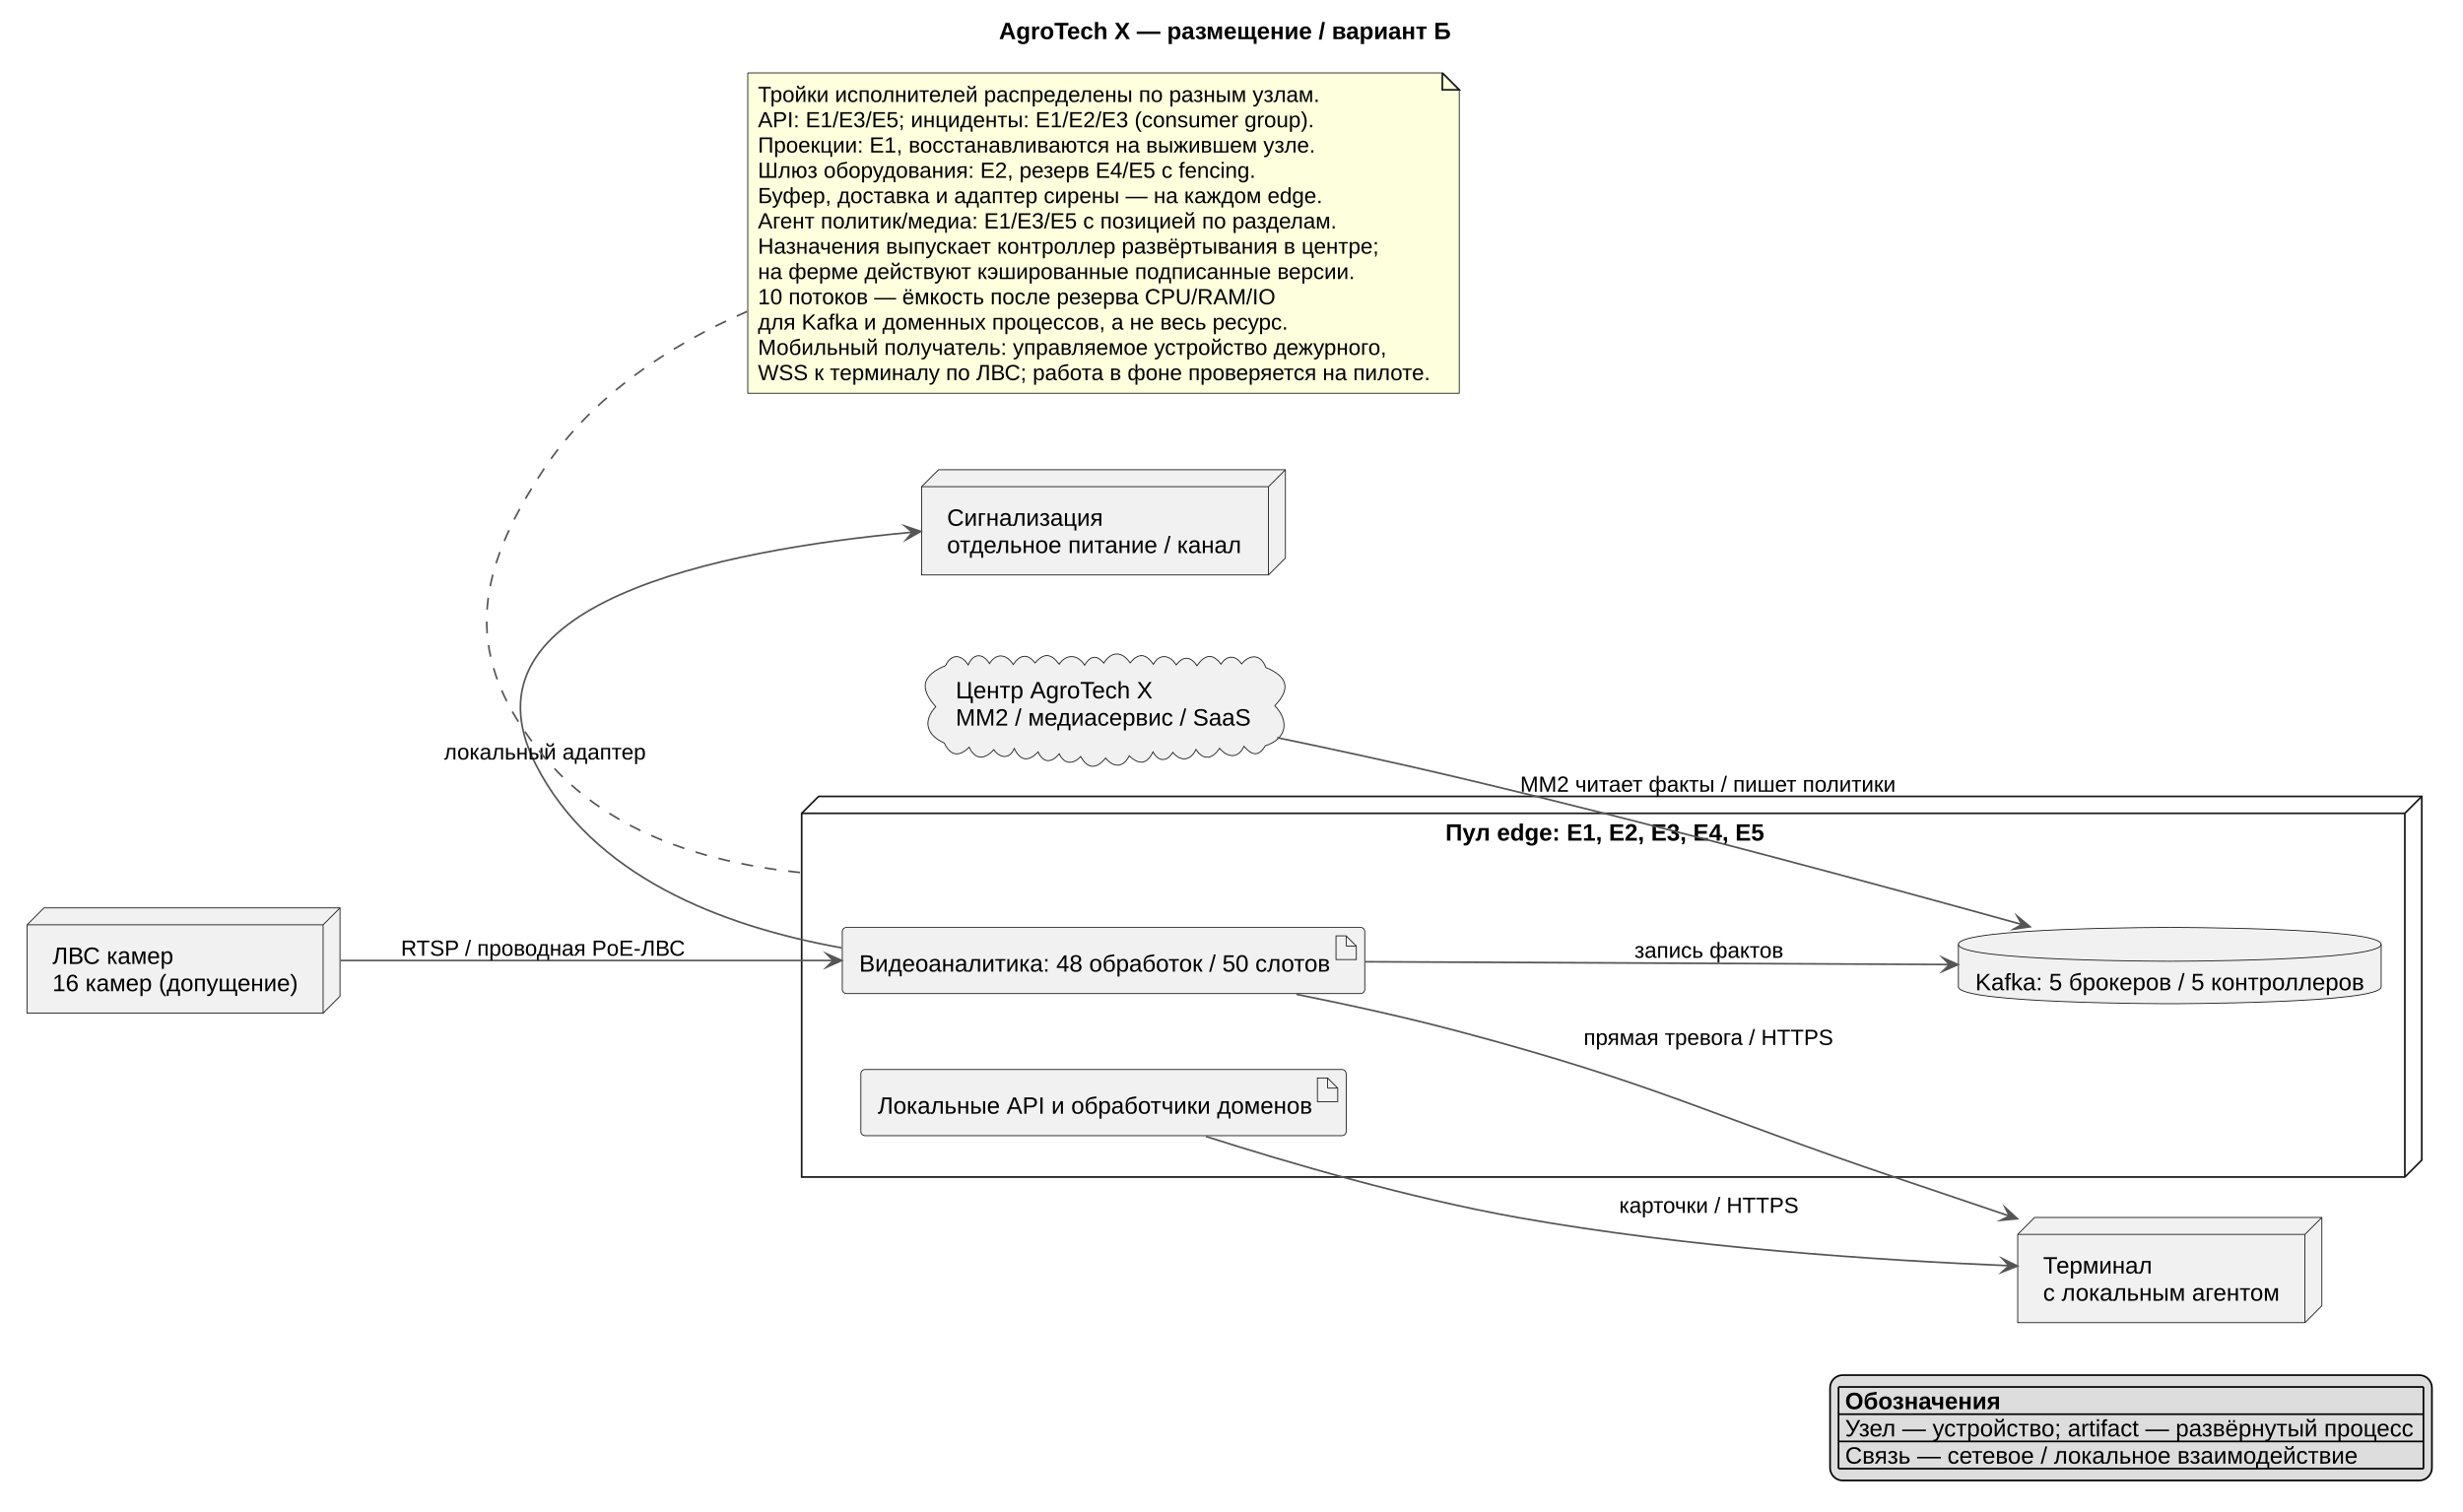
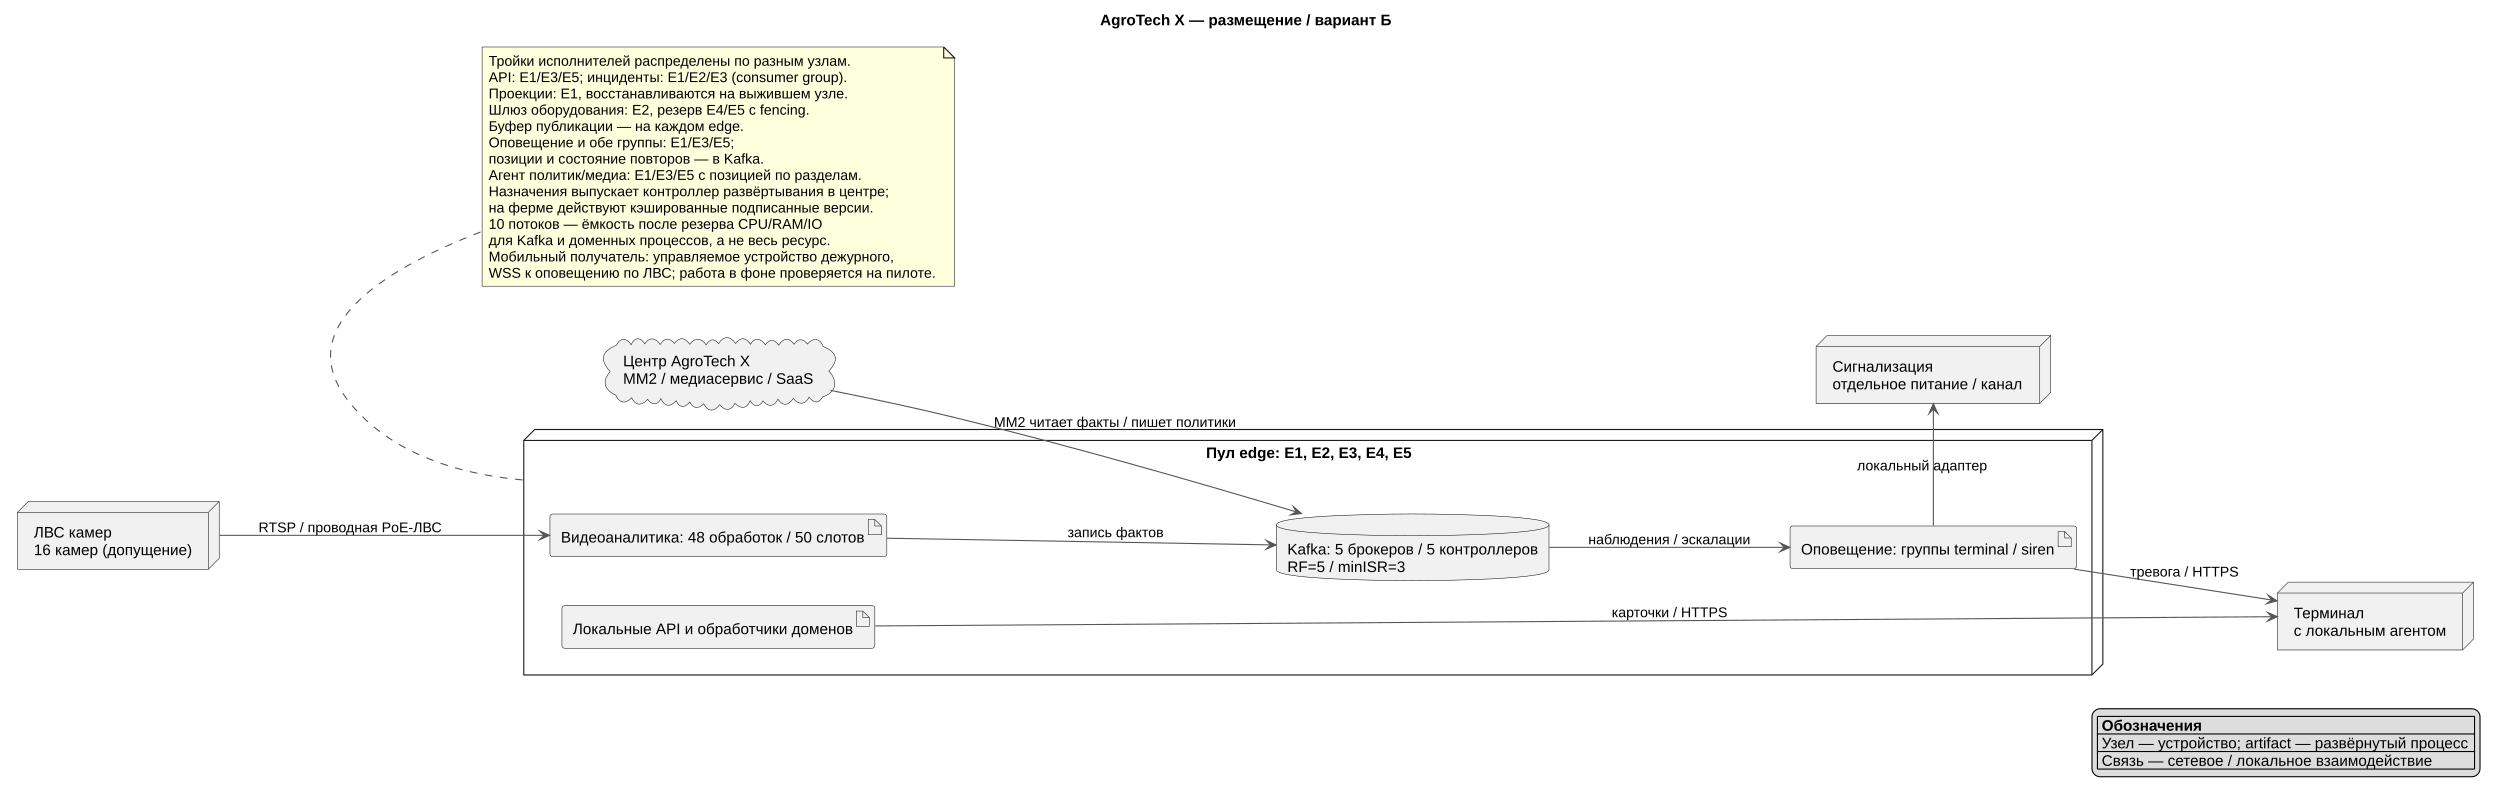
- <svg xmlns="http://www.w3.org/2000/svg" version="1.1" data-diagram-type="DESCRIPTION" style="width:1668px;height:1024px;background:#FFFFFF;" width="1668.333px" height="1024.375px" viewBox="0 0 1668 1024" zoomAndPan="magnify" preserveAspectRatio="none" contentStyleType="text/css">
+ <svg xmlns="http://www.w3.org/2000/svg" version="1.1" data-diagram-type="DESCRIPTION" style="width:2626px;height:837px;background:#FFFFFF;" width="2626.25px" height="837.604px" viewBox="0 0 2626 837" zoomAndPan="magnify" preserveAspectRatio="none" contentStyleType="text/css">
  <defs />
  <g font-family="sans-serif" lengthAdjust="spacing">
    <g class="title" data-source-line="10">
-       <text x="676.522" y="26.505" fill="#000" font-size="16.042" textLength="307.658" font-weight="700" font-family="Arial">AgroTech X — размещение / вариант Б</text>
+       <text x="1155.549" y="26.505" fill="#000" font-size="16.042" textLength="307.658" font-weight="700" font-family="Arial">AgroTech X — размещение / вариант Б</text>
    </g>
    <g class="cluster" data-qualified-name="pool" id="ent0002" data-source-line="14">
-       <polygon points="542.919,550.904,554.377,539.445,1640.077,539.445,1640.077,785.799,1628.619,797.258,542.919,797.258,542.919,550.904" fill="none" style="stroke:#181818;stroke-width:1.146;stroke-linejoin:miter;stroke-miterlimit:10;" />
-       <line x1="1628.619" y1="550.904" x2="1640.077" y2="539.445" style="stroke:#181818;stroke-width:1.146;" />
-       <line x1="542.919" y1="550.904" x2="1628.619" y2="550.904" style="stroke:#181818;stroke-width:1.146;" />
-       <line x1="1628.619" y1="550.904" x2="1628.619" y2="797.258" style="stroke:#181818;stroke-width:1.146;" />
-       <text x="978.864" y="569.388" fill="#000" font-size="16.042" textLength="216.1" font-weight="700" font-family="Arial">Пул edge: E1, E2, E3, E4, E5</text>
+       <polygon points="550.16,462.617,561.619,451.159,2208.823,451.159,2208.823,697.513,2197.365,708.971,550.16,708.971,550.16,462.617" fill="none" style="stroke:#181818;stroke-width:1.146;stroke-linejoin:miter;stroke-miterlimit:10;" />
+       <line x1="2197.365" y1="462.617" x2="2208.823" y2="451.159" style="stroke:#181818;stroke-width:1.146;" />
+       <line x1="550.16" y1="462.617" x2="2197.365" y2="462.617" style="stroke:#181818;stroke-width:1.146;" />
+       <line x1="2197.365" y1="462.617" x2="2197.365" y2="708.971" style="stroke:#181818;stroke-width:1.146;" />
+       <text x="1266.858" y="481.102" fill="#000" font-size="16.042" textLength="216.1" font-weight="700" font-family="Arial">Пул edge: E1, E2, E3, E4, E5</text>
    </g>
    <g class="entity" data-qualified-name="pool.video" id="ent0003" data-source-line="15">
-       <rect x="570.419" y="628.19" width="353.838" height="44.801" fill="#F1F1F1" style="stroke:#181818;stroke-width:0.573;" rx="2.865" ry="2.865" />
-       <polygon points="904.777,633.919,904.777,649.961,918.527,649.961,918.527,640.794,911.652,633.919,904.777,633.919" fill="#F1F1F1" style="stroke:#181818;stroke-width:0.573;stroke-linejoin:miter;stroke-miterlimit:10;" />
-       <line x1="911.652" y1="633.919" x2="911.652" y2="640.794" style="stroke:#181818;stroke-width:0.573;" />
-       <line x1="918.527" y1="640.794" x2="911.652" y2="640.794" style="stroke:#181818;stroke-width:0.573;" />
-       <text x="581.877" y="658.133" fill="#000" font-size="16.042" textLength="319.463" font-family="Arial">Видеоаналитика: 48 обработок / 50 слотов</text>
+       <rect x="577.66" y="539.904" width="353.838" height="44.801" fill="#F1F1F1" style="stroke:#181818;stroke-width:0.573;" rx="2.865" ry="2.865" />
+       <polygon points="912.019,545.633,912.019,561.674,925.769,561.674,925.769,552.508,918.894,545.633,912.019,545.633" fill="#F1F1F1" style="stroke:#181818;stroke-width:0.573;stroke-linejoin:miter;stroke-miterlimit:10;" />
+       <line x1="918.894" y1="545.633" x2="918.894" y2="552.508" style="stroke:#181818;stroke-width:0.573;" />
+       <line x1="925.769" y1="552.508" x2="918.894" y2="552.508" style="stroke:#181818;stroke-width:0.573;" />
+       <text x="589.119" y="569.846" fill="#000" font-size="16.042" textLength="319.463" font-family="Arial">Видеоаналитика: 48 обработок / 50 слотов</text>
    </g>
-     <g class="entity" data-qualified-name="pool.app" id="ent0004" data-source-line="16">
-       <rect x="582.989" y="724.44" width="328.678" height="44.801" fill="#F1F1F1" style="stroke:#181818;stroke-width:0.573;" rx="2.865" ry="2.865" />
-       <polygon points="892.188,730.169,892.188,746.211,905.938,746.211,905.938,737.044,899.063,730.169,892.188,730.169" fill="#F1F1F1" style="stroke:#181818;stroke-width:0.573;stroke-linejoin:miter;stroke-miterlimit:10;" />
-       <line x1="899.063" y1="730.169" x2="899.063" y2="737.044" style="stroke:#181818;stroke-width:0.573;" />
-       <line x1="905.938" y1="737.044" x2="899.063" y2="737.044" style="stroke:#181818;stroke-width:0.573;" />
-       <text x="594.447" y="754.383" fill="#000" font-size="16.042" textLength="294.303" font-family="Arial">Локальные API и обработчики доменов</text>
+     <g class="entity" data-qualified-name="pool.notify" id="ent0004" data-source-line="16">
+       <rect x="1880.301" y="552.508" width="301.029" height="44.801" fill="#F1F1F1" style="stroke:#181818;stroke-width:0.573;" rx="2.865" ry="2.865" />
+       <polygon points="2161.85,558.237,2161.85,574.279,2175.6,574.279,2175.6,565.112,2168.725,558.237,2161.85,558.237" fill="#F1F1F1" style="stroke:#181818;stroke-width:0.573;stroke-linejoin:miter;stroke-miterlimit:10;" />
+       <line x1="2168.725" y1="558.237" x2="2168.725" y2="565.112" style="stroke:#181818;stroke-width:0.573;" />
+       <line x1="2175.6" y1="565.112" x2="2168.725" y2="565.112" style="stroke:#181818;stroke-width:0.573;" />
+       <text x="1891.759" y="582.451" fill="#000" font-size="16.042" textLength="266.654" font-family="Arial">Оповещение: группы terminal / siren</text>
    </g>
-     <g class="entity" data-qualified-name="pool.log" id="ent0005" data-source-line="17">
-       <path d="M1326.268,639.648 C1326.268,628.19 1469.424,628.19 1469.424,628.19 C1469.424,628.19 1612.579,628.19 1612.579,639.648 L1612.579,668.407 C1612.579,679.866 1469.424,679.866 1469.424,679.866 C1469.424,679.866 1326.268,679.866 1326.268,668.407 L1326.268,639.648" style="stroke:#181818;stroke-width:0.573;" fill="#F1F1F1" />
-       <path d="M1326.268,639.648 C1326.268,651.107 1469.424,651.107 1469.424,651.107 C1469.424,651.107 1612.579,651.107 1612.579,639.648" style="stroke:#181818;stroke-width:0.573;" fill="none" />
-       <text x="1337.726" y="670.737" fill="#000" font-size="16.042" textLength="263.395" font-family="Arial">Kafka: 5 брокеров / 5 контроллеров</text>
+     <g class="entity" data-qualified-name="pool.app" id="ent0005" data-source-line="17">
+       <rect x="590.242" y="636.154" width="328.678" height="44.801" fill="#F1F1F1" style="stroke:#181818;stroke-width:0.573;" rx="2.865" ry="2.865" />
+       <polygon points="899.441,641.883,899.441,657.924,913.191,657.924,913.191,648.758,906.316,641.883,899.441,641.883" fill="#F1F1F1" style="stroke:#181818;stroke-width:0.573;stroke-linejoin:miter;stroke-miterlimit:10;" />
+       <line x1="906.316" y1="641.883" x2="906.316" y2="648.758" style="stroke:#181818;stroke-width:0.573;" />
+       <line x1="913.191" y1="648.758" x2="906.316" y2="648.758" style="stroke:#181818;stroke-width:0.573;" />
+       <text x="601.7" y="666.096" fill="#000" font-size="16.042" textLength="294.303" font-family="Arial">Локальные API и обработчики доменов</text>
+     </g>
+     <g class="entity" data-qualified-name="pool.log" id="ent0006" data-source-line="18">
+       <path d="M1340.762,551.305 C1340.762,539.846 1483.918,539.846 1483.918,539.846 C1483.918,539.846 1627.074,539.846 1627.074,551.305 L1627.074,598.51 C1627.074,609.968 1483.918,609.968 1483.918,609.968 C1483.918,609.968 1340.762,609.968 1340.762,598.51 L1340.762,551.305" style="stroke:#181818;stroke-width:0.573;" fill="#F1F1F1" />
+       <path d="M1340.762,551.305 C1340.762,562.763 1483.918,562.763 1483.918,562.763 C1483.918,562.763 1627.074,562.763 1627.074,551.305" style="stroke:#181818;stroke-width:0.573;" fill="none" />
+       <text x="1352.221" y="582.393" fill="#000" font-size="16.042" textLength="263.395" font-family="Arial">Kafka: 5 брокеров / 5 контроллеров</text>
+       <text x="1352.221" y="600.84" fill="#000" font-size="16.042" textLength="123.923" font-family="Arial">RF=5 / minISR=3</text>
    </g>
    <g class="entity" data-qualified-name="cams" id="ent0001" data-source-line="13">
-       <polygon points="18.333,626.414,29.792,614.956,230.27,614.956,230.27,674.765,218.812,686.223,18.333,686.223,18.333,626.414" fill="#F1F1F1" style="stroke:#181818;stroke-width:0.573;stroke-linejoin:miter;stroke-miterlimit:10;" />
-       <line x1="218.812" y1="626.414" x2="230.27" y2="614.956" style="stroke:#181818;stroke-width:0.573;" />
-       <line x1="18.333" y1="626.414" x2="218.812" y2="626.414" style="stroke:#181818;stroke-width:0.573;" />
-       <line x1="218.812" y1="626.414" x2="218.812" y2="686.223" style="stroke:#181818;stroke-width:0.573;" />
-       <text x="35.521" y="652.919" fill="#000" font-size="16.042" textLength="82.08" font-family="Arial">ЛВС камер</text>
-       <text x="35.521" y="671.366" fill="#000" font-size="16.042" textLength="166.103" font-family="Arial">16 камер (допущение)</text>
+       <polygon points="18.333,538.128,29.792,526.669,230.27,526.669,230.27,586.479,218.812,597.937,18.333,597.937,18.333,538.128" fill="#F1F1F1" style="stroke:#181818;stroke-width:0.573;stroke-linejoin:miter;stroke-miterlimit:10;" />
+       <line x1="218.812" y1="538.128" x2="230.27" y2="526.669" style="stroke:#181818;stroke-width:0.573;" />
+       <line x1="18.333" y1="538.128" x2="218.812" y2="538.128" style="stroke:#181818;stroke-width:0.573;" />
+       <line x1="218.812" y1="538.128" x2="218.812" y2="597.937" style="stroke:#181818;stroke-width:0.573;" />
+       <text x="35.521" y="564.633" fill="#000" font-size="16.042" textLength="82.08" font-family="Arial">ЛВС камер</text>
+       <text x="35.521" y="583.079" fill="#000" font-size="16.042" textLength="166.103" font-family="Arial">16 камер (допущение)</text>
    </g>
-     <g class="entity" data-qualified-name="term" id="ent0006" data-source-line="19">
-       <polygon points="1366.441,836.102,1377.899,824.643,1572.416,824.643,1572.416,884.453,1560.958,895.911,1366.441,895.911,1366.441,836.102" fill="#F1F1F1" style="stroke:#181818;stroke-width:0.573;stroke-linejoin:miter;stroke-miterlimit:10;" />
-       <line x1="1560.958" y1="836.102" x2="1572.416" y2="824.643" style="stroke:#181818;stroke-width:0.573;" />
-       <line x1="1366.441" y1="836.102" x2="1560.958" y2="836.102" style="stroke:#181818;stroke-width:0.573;" />
-       <line x1="1560.958" y1="836.102" x2="1560.958" y2="895.911" style="stroke:#181818;stroke-width:0.573;" />
-       <text x="1383.628" y="862.607" fill="#000" font-size="16.042" textLength="74.772" font-family="Arial">Терминал</text>
-       <text x="1383.628" y="881.053" fill="#000" font-size="16.042" textLength="160.143" font-family="Arial">с локальным агентом</text>
+     <g class="entity" data-qualified-name="term" id="ent0007" data-source-line="20">
+       <polygon points="2392.156,622.919,2403.615,611.461,2598.132,611.461,2598.132,671.27,2586.674,682.729,2392.156,682.729,2392.156,622.919" fill="#F1F1F1" style="stroke:#181818;stroke-width:0.573;stroke-linejoin:miter;stroke-miterlimit:10;" />
+       <line x1="2586.674" y1="622.919" x2="2598.132" y2="611.461" style="stroke:#181818;stroke-width:0.573;" />
+       <line x1="2392.156" y1="622.919" x2="2586.674" y2="622.919" style="stroke:#181818;stroke-width:0.573;" />
+       <line x1="2586.674" y1="622.919" x2="2586.674" y2="682.729" style="stroke:#181818;stroke-width:0.573;" />
+       <text x="2409.344" y="649.424" fill="#000" font-size="16.042" textLength="74.772" font-family="Arial">Терминал</text>
+       <text x="2409.344" y="667.871" fill="#000" font-size="16.042" textLength="160.143" font-family="Arial">с локальным агентом</text>
    </g>
-     <g class="entity" data-qualified-name="sound" id="ent0007" data-source-line="20">
-       <polygon points="624.147,329.643,635.605,318.185,870.517,318.185,870.517,377.994,859.058,389.453,624.147,389.453,624.147,329.643" fill="#F1F1F1" style="stroke:#181818;stroke-width:0.573;stroke-linejoin:miter;stroke-miterlimit:10;" />
-       <line x1="859.058" y1="329.643" x2="870.517" y2="318.185" style="stroke:#181818;stroke-width:0.573;" />
-       <line x1="624.147" y1="329.643" x2="859.058" y2="329.643" style="stroke:#181818;stroke-width:0.573;" />
-       <line x1="859.058" y1="329.643" x2="859.058" y2="389.453" style="stroke:#181818;stroke-width:0.573;" />
-       <text x="641.334" y="356.148" fill="#000" font-size="16.042" textLength="105.61" font-family="Arial">Сигнализация</text>
-       <text x="641.334" y="374.595" fill="#000" font-size="16.042" textLength="200.536" font-family="Arial">отдельное питание / канал</text>
+     <g class="entity" data-qualified-name="sound" id="ent0008" data-source-line="21">
+       <polygon points="1907.629,363.961,1919.087,352.503,2153.999,352.503,2153.999,412.312,2142.541,423.77,1907.629,423.77,1907.629,363.961" fill="#F1F1F1" style="stroke:#181818;stroke-width:0.573;stroke-linejoin:miter;stroke-miterlimit:10;" />
+       <line x1="2142.541" y1="363.961" x2="2153.999" y2="352.503" style="stroke:#181818;stroke-width:0.573;" />
+       <line x1="1907.629" y1="363.961" x2="2142.541" y2="363.961" style="stroke:#181818;stroke-width:0.573;" />
+       <line x1="2142.541" y1="363.961" x2="2142.541" y2="423.77" style="stroke:#181818;stroke-width:0.573;" />
+       <text x="1924.817" y="390.466" fill="#000" font-size="16.042" textLength="105.61" font-family="Arial">Сигнализация</text>
+       <text x="1924.817" y="408.913" fill="#000" font-size="16.042" textLength="200.536" font-family="Arial">отдельное питание / канал</text>
    </g>
-     <g class="entity" data-qualified-name="center" id="ent0008" data-source-line="21">
-       <path d="M640.34,450.843 C644.323,442.378 651.231,443.261 655.677,450.388 C659.14,442.239 665.658,442.245 670.11,449.459 C674.948,441.67 681.943,443.336 686.174,450.129 C690.539,443.581 695.66,442.246 700.999,449.046 C706.988,441.847 712.063,442.719 717.286,449.913 C722.209,442.572 730.099,443.306 734.486,450.545 C738.193,444.445 742.504,443.087 747.508,449.156 C752.732,440.784 759.991,441.109 765.35,449.006 C771.141,441.914 776.154,442.768 781.102,449.937 C785.347,442.089 792.674,443.934 796.536,450.351 C801.406,444.146 806.167,444.437 810.607,450.831 C815.704,443.761 820.939,441.837 826.899,449.902 C830.784,443.54 836.764,443.693 840.837,449.69 C846.413,442.965 853.992,442.942 857.226,452.106 C871.445,458.031 874.801,466.036 863.328,478.014 C873.398,488.516 871.391,500.507 856.886,505.184 C852.037,513.126 847.659,511.415 842.454,505.556 C838.438,514.213 831.166,513.176 825.965,506.861 C821.389,513.695 815.244,515.812 809.949,507.628 C806.251,515.359 799.695,516.178 794.222,509.575 C790.284,516.308 784.475,516.004 780.829,509.286 C776.618,518.006 771.434,518.128 764.721,512 C760.804,520.128 753.98,520.134 748.747,513.415 C742.862,520.828 736.805,521.412 731.889,512.419 C726.888,517.953 720.679,517.863 717.307,510.568 C712.461,516.661 706.599,517.328 703.038,509.272 C696.718,516.117 691.005,515.662 686.884,506.983 C683.658,514.718 676.997,513.509 673.001,507.776 C667.384,514.365 660.383,515.116 656.337,506.098 C649.602,512.909 643.662,512.131 639.507,503.319 C627.832,498.076 624.488,488.852 633.7,478.686 C622.074,465.615 624.863,457.45 640.34,450.843" style="stroke:#181818;stroke-width:0.573;" fill="#F1F1F1" />
-       <text x="647.235" y="473.023" fill="#000" font-size="16.042" textLength="135.077" font-family="Arial">Центр AgroTech X</text>
-       <text x="647.235" y="491.47" fill="#000" font-size="16.042" textLength="200.192" font-family="Arial">MM2 / медиасервис / SaaS</text>
+     <g class="entity" data-qualified-name="center" id="ent0009" data-source-line="22">
+       <path d="M647.582,362.556 C651.565,354.091 658.473,354.974 662.918,362.102 C666.382,353.953 672.899,353.959 677.352,361.173 C682.19,353.384 689.185,355.05 693.415,361.842 C697.781,355.295 702.901,353.959 708.241,360.76 C714.229,353.561 719.304,354.433 724.527,361.626 C729.451,354.286 737.34,355.02 741.728,362.259 C745.435,356.158 749.745,354.8 754.75,360.87 C759.973,352.497 767.232,352.823 772.592,360.72 C778.383,353.628 783.396,354.482 788.344,361.651 C792.588,353.803 799.916,355.647 803.778,362.064 C808.648,355.859 813.409,356.15 817.849,362.544 C822.946,355.474 828.181,353.55 834.141,361.615 C838.026,355.253 844.006,355.406 848.079,361.404 C853.655,354.678 861.233,354.655 864.467,363.819 C878.686,369.745 882.043,377.75 870.57,389.727 C880.64,400.23 878.633,412.221 864.128,416.897 C859.279,424.84 854.901,423.128 849.695,417.269 C845.679,425.927 838.407,424.889 833.206,418.574 C828.631,425.409 822.485,427.526 817.191,419.341 C813.492,427.073 806.937,427.891 801.464,421.289 C797.526,428.022 791.717,427.718 788.07,420.999 C783.86,429.72 778.675,429.841 771.963,423.713 C768.045,431.842 761.221,431.847 755.989,425.128 C750.104,432.542 744.047,433.125 739.13,424.133 C734.13,429.667 727.92,429.577 724.549,422.281 C719.703,428.374 713.84,429.041 710.28,420.985 C703.96,427.831 698.247,427.375 694.126,418.697 C690.9,426.432 684.238,425.223 680.243,419.49 C674.626,426.079 667.624,426.829 663.578,417.812 C656.843,424.622 650.904,423.844 646.748,415.033 C635.074,409.79 631.73,400.566 640.941,390.399 C629.316,377.329 632.105,369.163 647.582,362.556" style="stroke:#181818;stroke-width:0.573;" fill="#F1F1F1" />
+       <text x="654.477" y="384.737" fill="#000" font-size="16.042" textLength="135.077" font-family="Arial">Центр AgroTech X</text>
+       <text x="654.477" y="403.183" fill="#000" font-size="16.042" textLength="200.192" font-family="Arial">MM2 / медиасервис / SaaS</text>
    </g>
-     <g class="entity" data-qualified-name="GMN15" id="ent0016" data-source-line="29">
-       <path d="M506.412,49.384 L506.412,266.387 L988.245,266.387 L988.245,60.842 L976.787,49.384 L506.412,49.384" style="stroke:#181818;stroke-width:0.573;" fill="#FEFFDD" />
-       <path d="M976.787,49.384 L976.787,60.842 L988.245,60.842 L976.787,49.384" style="stroke:#181818;stroke-width:1.146;" fill="#FEFFDD" />
+     <g class="entity" data-qualified-name="GMN17" id="ent0018" data-source-line="31">
+       <path d="M506.412,49.384 L506.412,300.645 L1002.734,300.645 L1002.734,60.842 L991.276,49.384 L506.412,49.384" style="stroke:#181818;stroke-width:0.573;" fill="#FEFFDD" />
+       <path d="M991.276,49.384 L991.276,60.842 L1002.734,60.842 L991.276,49.384" style="stroke:#181818;stroke-width:1.146;" fill="#FEFFDD" />
      <text x="513.287" y="69.085" fill="#000" font-size="14.896" textLength="383.371" font-family="Arial">Тройки исполнителей распределены по разным узлам.</text>
      <text x="513.287" y="86.214" fill="#000" font-size="14.896" textLength="376.68" font-family="Arial">API: E1/E3/E5; инциденты: E1/E2/E3 (consumer group).</text>
      <text x="513.287" y="103.343" fill="#000" font-size="14.896" textLength="378.978" font-family="Arial">Проекции: E1, восстанавливаются на выжившем узле.</text>
      <text x="513.287" y="120.471" fill="#000" font-size="14.896" textLength="338.371" font-family="Arial">Шлюз оборудования: E2, резерв E4/E5 с fencing.</text>
-       <text x="513.287" y="137.6" fill="#000" font-size="14.896" textLength="382.513" font-family="Arial">Буфер, доставка и адаптер сирены — на каждом edge.</text>
-       <text x="513.287" y="154.729" fill="#000" font-size="14.896" textLength="394.078" font-family="Arial">Агент политик/медиа: E1/E3/E5 с позицией по разделам.</text>
-       <text x="513.287" y="171.858" fill="#000" font-size="14.896" textLength="422.298" font-family="Arial">Назначения выпускает контроллер развёртывания в центре;</text>
-       <text x="513.287" y="188.986" fill="#000" font-size="14.896" textLength="405.388" font-family="Arial">на ферме действуют кэшированные подписанные версии.</text>
-       <text x="513.287" y="206.115" fill="#000" font-size="14.896" textLength="351.318" font-family="Arial">10 потоков — ёмкость после резерва CPU/RAM/IO</text>
-       <text x="513.287" y="223.244" fill="#000" font-size="14.896" textLength="359.297" font-family="Arial">для Kafka и доменных процессов, а не весь ресурс.</text>
-       <text x="513.287" y="240.373" fill="#000" font-size="14.896" textLength="428.001" font-family="Arial">Мобильный получатель: управляемое устройство дежурного,</text>
-       <text x="513.287" y="257.501" fill="#000" font-size="14.896" textLength="457.77" font-family="Arial">WSS к терминалу по ЛВС; работа в фоне проверяется на пилоте.</text>
+       <text x="513.287" y="137.6" fill="#000" font-size="14.896" textLength="268.438" font-family="Arial">Буфер публикации — на каждом edge.</text>
+       <text x="513.287" y="154.729" fill="#000" font-size="14.896" textLength="258.699" font-family="Arial">Оповещение и обе группы: E1/E3/E5;</text>
+       <text x="513.287" y="171.858" fill="#000" font-size="14.896" textLength="289.901" font-family="Arial">позиции и состояние повторов — в Kafka.</text>
+       <text x="513.287" y="188.986" fill="#000" font-size="14.896" textLength="394.078" font-family="Arial">Агент политик/медиа: E1/E3/E5 с позицией по разделам.</text>
+       <text x="513.287" y="206.115" fill="#000" font-size="14.896" textLength="422.298" font-family="Arial">Назначения выпускает контроллер развёртывания в центре;</text>
+       <text x="513.287" y="223.244" fill="#000" font-size="14.896" textLength="405.388" font-family="Arial">на ферме действуют кэшированные подписанные версии.</text>
+       <text x="513.287" y="240.373" fill="#000" font-size="14.896" textLength="351.318" font-family="Arial">10 потоков — ёмкость после резерва CPU/RAM/IO</text>
+       <text x="513.287" y="257.501" fill="#000" font-size="14.896" textLength="359.297" font-family="Arial">для Kafka и доменных процессов, а не весь ресурс.</text>
+       <text x="513.287" y="274.63" fill="#000" font-size="14.896" textLength="428.001" font-family="Arial">Мобильный получатель: управляемое устройство дежурного,</text>
+       <text x="513.287" y="291.759" fill="#000" font-size="14.896" textLength="472.259" font-family="Arial">WSS к оповещению по ЛВС; работа в фоне проверяется на пилоте.</text>
    </g>
-     <g class="link" data-entity-1="ent0001" data-entity-2="ent0003" id="lnk9" data-source-line="22" data-link-type="dependency">
-       <path d="M230.748,650.591 C323.538,650.591 454.85,650.591 564.311,650.591" style="stroke:#555;stroke-width:1.146;" fill="none" id="cams-to-video" />
-       <polygon points="570.041,650.591,559.728,646.008,564.311,650.591,559.728,655.174,570.041,650.591" fill="#555" style="stroke:#555;stroke-width:1.146;stroke-linejoin:miter;stroke-miterlimit:10;" />
-       <text x="271.517" y="647.376" fill="#000" font-size="14.896" textLength="193.966" font-family="Arial">RTSP / проводная PoE-ЛВС</text>
+     <g class="link" data-entity-1="ent0001" data-entity-2="ent0003" id="lnk10" data-source-line="23" data-link-type="dependency">
+       <path d="M230.553,562.305 C325.004,562.305 459.869,562.305 571.496,562.305" style="stroke:#555;stroke-width:1.146;" fill="none" id="cams-to-video" />
+       <polygon points="577.225,562.305,566.912,557.721,571.496,562.305,566.912,566.888,577.225,562.305" fill="#555" style="stroke:#555;stroke-width:1.146;stroke-linejoin:miter;stroke-miterlimit:10;" />
+       <text x="271.517" y="559.089" fill="#000" font-size="14.896" textLength="193.966" font-family="Arial">RTSP / проводная PoE-ЛВС</text>
    </g>
-     <g class="link" data-entity-1="ent0003" data-entity-2="ent0006" id="lnk10" data-source-line="23" data-link-type="dependency">
-       <path d="M877.949,673.508 C913.882,680.692 952.76,689.263 988.247,698.716 C1123.157,734.684 1153.866,753.796 1286.164,798.404 C1312.117,807.158 1334.696,814.801 1360.787,823.67" style="stroke:#555;stroke-width:1.146;" fill="none" id="video-to-term" />
-       <polygon points="1366.211,825.514,1357.923,817.856,1360.787,823.67,1354.973,826.535,1366.211,825.514" fill="#555" style="stroke:#555;stroke-width:1.146;stroke-linejoin:miter;stroke-miterlimit:10;" />
-       <text x="1072.466" y="707.796" fill="#000" font-size="14.896" textLength="169.695" font-family="Arial">прямая тревога / HTTPS</text>
+     <g class="link" data-entity-1="ent0006" data-entity-2="ent0004" id="lnk11" data-source-line="24" data-link-type="dependency">
+       <path d="M1627.439,574.909 C1705.126,574.909 1795.509,574.909 1874.308,574.909" style="stroke:#555;stroke-width:1.146;" fill="none" id="log-to-notify" />
+       <polygon points="1880.038,574.909,1869.725,570.326,1874.308,574.909,1869.725,579.492,1880.038,574.909" fill="#555" style="stroke:#555;stroke-width:1.146;stroke-linejoin:miter;stroke-miterlimit:10;" />
+       <text x="1668.322" y="571.693" fill="#000" font-size="14.896" textLength="170.909" font-family="Arial">наблюдения / эскалации</text>
    </g>
-     <g class="link" data-entity-1="ent0003" data-entity-2="ent0007" id="lnk11" data-source-line="24" data-link-type="dependency">
-       <path d="M569.983,642.032 C488.32,627.365 401.145,593.46 362.759,517.674 C307.542,408.671 485.617,372.691 617.892,360.488" style="stroke:#555;stroke-width:1.146;" fill="none" id="video-to-sound" />
-       <polygon points="623.597,359.962,612.907,356.345,617.892,360.488,613.749,365.473,623.597,359.962" fill="#555" style="stroke:#555;stroke-width:1.146;stroke-linejoin:miter;stroke-miterlimit:10;" />
-       <text x="300.735" y="514.459" fill="#000" font-size="14.896" textLength="136.339" font-family="Arial">локальный адаптер</text>
+     <g class="link" data-entity-1="ent0004" data-entity-2="ent0007" id="lnk12" data-source-line="25" data-link-type="dependency">
+       <path d="M2178.791,597.848 C2248.148,608.688 2323.589,620.477 2386.152,630.251" style="stroke:#555;stroke-width:1.146;" fill="none" id="notify-to-term" />
+       <polygon points="2391.813,631.135,2382.331,625.015,2386.152,630.251,2380.916,634.072,2391.813,631.135" fill="#555" style="stroke:#555;stroke-width:1.146;stroke-linejoin:miter;stroke-miterlimit:10;" />
+       <text x="2237.469" y="605.622" fill="#000" font-size="14.896" textLength="114.548" font-family="Arial">тревога / HTTPS</text>
    </g>
-     <g class="link" data-entity-1="ent0003" data-entity-2="ent0005" id="lnk12" data-source-line="25" data-link-type="dependency">
-       <path d="M924.561,651.439 C1047.968,652.023 1205.05,652.775 1320.252,653.325" style="stroke:#555;stroke-width:1.146;" fill="none" id="video-to-log" />
-       <polygon points="1325.981,653.353,1315.691,648.72,1320.252,653.325,1315.647,657.887,1325.981,653.353" fill="#555" style="stroke:#555;stroke-width:1.146;stroke-linejoin:miter;stroke-miterlimit:10;" />
-       <text x="1106.841" y="648.785" fill="#000" font-size="14.896" textLength="100.925" font-family="Arial">запись фактов</text>
+     <g class="link" data-entity-1="ent0004" data-entity-2="ent0008" id="lnk13" data-source-line="26" data-link-type="dependency">
+       <path d="M2030.818,552.004 C2030.818,520.058 2030.818,467.521 2030.818,429.766" style="stroke:#555;stroke-width:1.146;" fill="none" id="notify-to-sound" />
+       <polygon points="2030.818,424.037,2026.234,434.349,2030.818,429.766,2035.401,434.349,2030.818,424.037" fill="#555" style="stroke:#555;stroke-width:1.146;stroke-linejoin:miter;stroke-miterlimit:10;" />
+       <text x="1950.609" y="494.086" fill="#000" font-size="14.896" textLength="136.339" font-family="Arial">локальный адаптер</text>
    </g>
-     <g class="link" data-entity-1="ent0004" data-entity-2="ent0006" id="lnk13" data-source-line="26" data-link-type="dependency">
-       <path d="M816.647,769.769 C872.804,787.69 954.857,811.684 1028.351,824.758 C1143.026,845.154 1270.894,853.614 1360.51,857.315" style="stroke:#555;stroke-width:1.146;" fill="none" id="app-to-term" />
-       <polygon points="1366.234,857.552,1356.12,852.547,1360.51,857.315,1355.742,861.705,1366.234,857.552" fill="#555" style="stroke:#555;stroke-width:1.146;stroke-linejoin:miter;stroke-miterlimit:10;" />
-       <text x="1096.528" y="821.542" fill="#000" font-size="14.896" textLength="122.032" font-family="Arial">карточки / HTTPS</text>
+     <g class="link" data-entity-1="ent0003" data-entity-2="ent0006" id="lnk14" data-source-line="27" data-link-type="dependency">
+       <path d="M931.723,565.353 C1057.066,567.53 1217.632,570.318 1334.645,572.346" style="stroke:#555;stroke-width:1.146;" fill="none" id="video-to-log" />
+       <polygon points="1340.373,572.445,1330.141,567.684,1334.645,572.346,1329.983,576.849,1340.373,572.445" fill="#555" style="stroke:#555;stroke-width:1.146;stroke-linejoin:miter;stroke-miterlimit:10;" />
+       <text x="1121.335" y="564.257" fill="#000" font-size="14.896" textLength="100.925" font-family="Arial">запись фактов</text>
    </g>
-     <g class="link" data-entity-1="ent0008" data-entity-2="ent0005" id="lnk14" data-source-line="27" data-link-type="dependency">
-       <path d="M864.909,499.651 C904.189,507.809 948.211,517.331 988.247,526.841 C1123.295,558.913 1272.829,599.421 1369.296,626.199" style="stroke:#555;stroke-width:1.146;" fill="none" id="center-to-log" />
-       <polygon points="1374.817,627.732,1366.106,620.557,1369.296,626.199,1363.654,629.39,1374.817,627.732" fill="#555" style="stroke:#555;stroke-width:1.146;stroke-linejoin:miter;stroke-miterlimit:10;" />
-       <text x="1029.497" y="536.299" fill="#000" font-size="14.896" textLength="255.6" font-family="Arial">MM2 читает факты / пишет политики</text>
+     <g class="link" data-entity-1="ent0005" data-entity-2="ent0007" id="lnk15" data-source-line="28" data-link-type="dependency">
+       <path d="M919.256,657.478 C1273.376,655.14 2096.795,649.712 2386.336,647.81" style="stroke:#555;stroke-width:1.146;" fill="none" id="app-to-term" />
+       <polygon points="2392.065,647.772,2381.722,643.257,2386.336,647.81,2381.782,652.423,2392.065,647.772" fill="#555" style="stroke:#555;stroke-width:1.146;stroke-linejoin:miter;stroke-miterlimit:10;" />
+       <text x="1692.957" y="648.304" fill="#000" font-size="14.896" textLength="122.032" font-family="Arial">карточки / HTTPS</text>
    </g>
-     <g class="link" data-entity-1="ent0002" data-entity-2="ent0016" id="lnk17" data-source-line="29" data-link-type="association">
-       <path d="M541.783,590.987 C540.503,590.855 539.223,590.718 537.943,590.575 C535.384,590.289 532.823,589.981 530.264,589.65 C509.789,586.997 489.377,582.846 469.793,576.722 C430.625,564.475 394.768,544.338 368.34,512.518 C313.03,445.922 320.478,389.868 368.34,317.727 C400.916,268.639 451.859,234.585 505.943,210.981" style="stroke:#555;stroke-width:1.146;stroke-dasharray:8.021,8.021;" fill="none" id="pool-GMN15" />
+     <g class="link" data-entity-1="ent0009" data-entity-2="ent0006" id="lnk16" data-source-line="29" data-link-type="dependency">
+       <path d="M872.357,410.069 C913.687,418.331 960.426,428.242 1002.742,438.555 C1128.153,469.126 1264.704,508.647 1361.527,537.729" style="stroke:#555;stroke-width:1.146;" fill="none" id="center-to-log" />
+       <polygon points="1367.014,539.377,1358.455,532.02,1361.527,537.729,1355.818,540.8,1367.014,539.377" fill="#555" style="stroke:#555;stroke-width:1.146;stroke-linejoin:miter;stroke-miterlimit:10;" />
+       <text x="1043.992" y="448.482" fill="#000" font-size="14.896" textLength="255.6" font-family="Arial">MM2 читает факты / пишет политики</text>
    </g>
-     <g class="legend" data-source-line="43">
-       <rect x="1239.363" y="931.432" width="407.589" height="71.381" fill="#DDD" style="stroke:#000;stroke-width:1.146;" rx="8.594" ry="8.594" />
-       <text x="1249.549" y="954.499" fill="#000" font-size="16.042" textLength="105.916" font-weight="700" font-family="Arial">Обозначения</text>
-       <text x="1249.549" y="972.946" fill="#000" font-size="16.042" textLength="387.217" font-family="Arial">Узел — устройство; artifact — развёрнутый процесс</text>
-       <text x="1249.549" y="991.392" fill="#000" font-size="16.042" textLength="348.233" font-family="Arial">Связь — сетевое / локальное взаимодействие</text>
-       <line x1="1245.092" y1="939.453" x2="1641.223" y2="939.453" style="stroke:#000;stroke-width:1.146;" />
-       <line x1="1245.092" y1="957.899" x2="1641.223" y2="957.899" style="stroke:#000;stroke-width:1.146;" />
-       <line x1="1245.092" y1="976.345" x2="1641.223" y2="976.345" style="stroke:#000;stroke-width:1.146;" />
-       <line x1="1245.092" y1="994.792" x2="1641.223" y2="994.792" style="stroke:#000;stroke-width:1.146;" />
-       <line x1="1245.092" y1="939.453" x2="1245.092" y2="994.792" style="stroke:#000;stroke-width:1.146;" />
-       <line x1="1641.223" y1="939.453" x2="1641.223" y2="994.792" style="stroke:#000;stroke-width:1.146;" />
+     <g class="link" data-entity-1="ent0002" data-entity-2="ent0018" id="lnk19" data-source-line="31" data-link-type="association">
+       <path d="M548.986,504.142 C543.773,503.667 538.553,503.104 533.336,502.445 C512.469,499.809 491.668,495.643 471.711,489.458 C431.797,477.088 395.261,456.645 368.34,424.232 C304.356,347.186 395.931,285.792 505.92,243.213" style="stroke:#555;stroke-width:1.146;stroke-dasharray:8.021,8.021;" fill="none" id="pool-GMN17" />
+     </g>
+     <g class="legend" data-source-line="47">
+       <rect x="2197.418" y="744.492" width="407.589" height="71.381" fill="#DDD" style="stroke:#000;stroke-width:1.146;" rx="8.594" ry="8.594" />
+       <text x="2207.604" y="767.56" fill="#000" font-size="16.042" textLength="105.916" font-weight="700" font-family="Arial">Обозначения</text>
+       <text x="2207.604" y="786.006" fill="#000" font-size="16.042" textLength="387.217" font-family="Arial">Узел — устройство; artifact — развёрнутый процесс</text>
+       <text x="2207.604" y="804.453" fill="#000" font-size="16.042" textLength="348.233" font-family="Arial">Связь — сетевое / локальное взаимодействие</text>
+       <line x1="2203.147" y1="752.513" x2="2599.278" y2="752.513" style="stroke:#000;stroke-width:1.146;" />
+       <line x1="2203.147" y1="770.959" x2="2599.278" y2="770.959" style="stroke:#000;stroke-width:1.146;" />
+       <line x1="2203.147" y1="789.406" x2="2599.278" y2="789.406" style="stroke:#000;stroke-width:1.146;" />
+       <line x1="2203.147" y1="807.852" x2="2599.278" y2="807.852" style="stroke:#000;stroke-width:1.146;" />
+       <line x1="2203.147" y1="752.513" x2="2203.147" y2="807.852" style="stroke:#000;stroke-width:1.146;" />
+       <line x1="2599.278" y1="752.513" x2="2599.278" y2="807.852" style="stroke:#000;stroke-width:1.146;" />
    </g>
  </g>
</svg>
